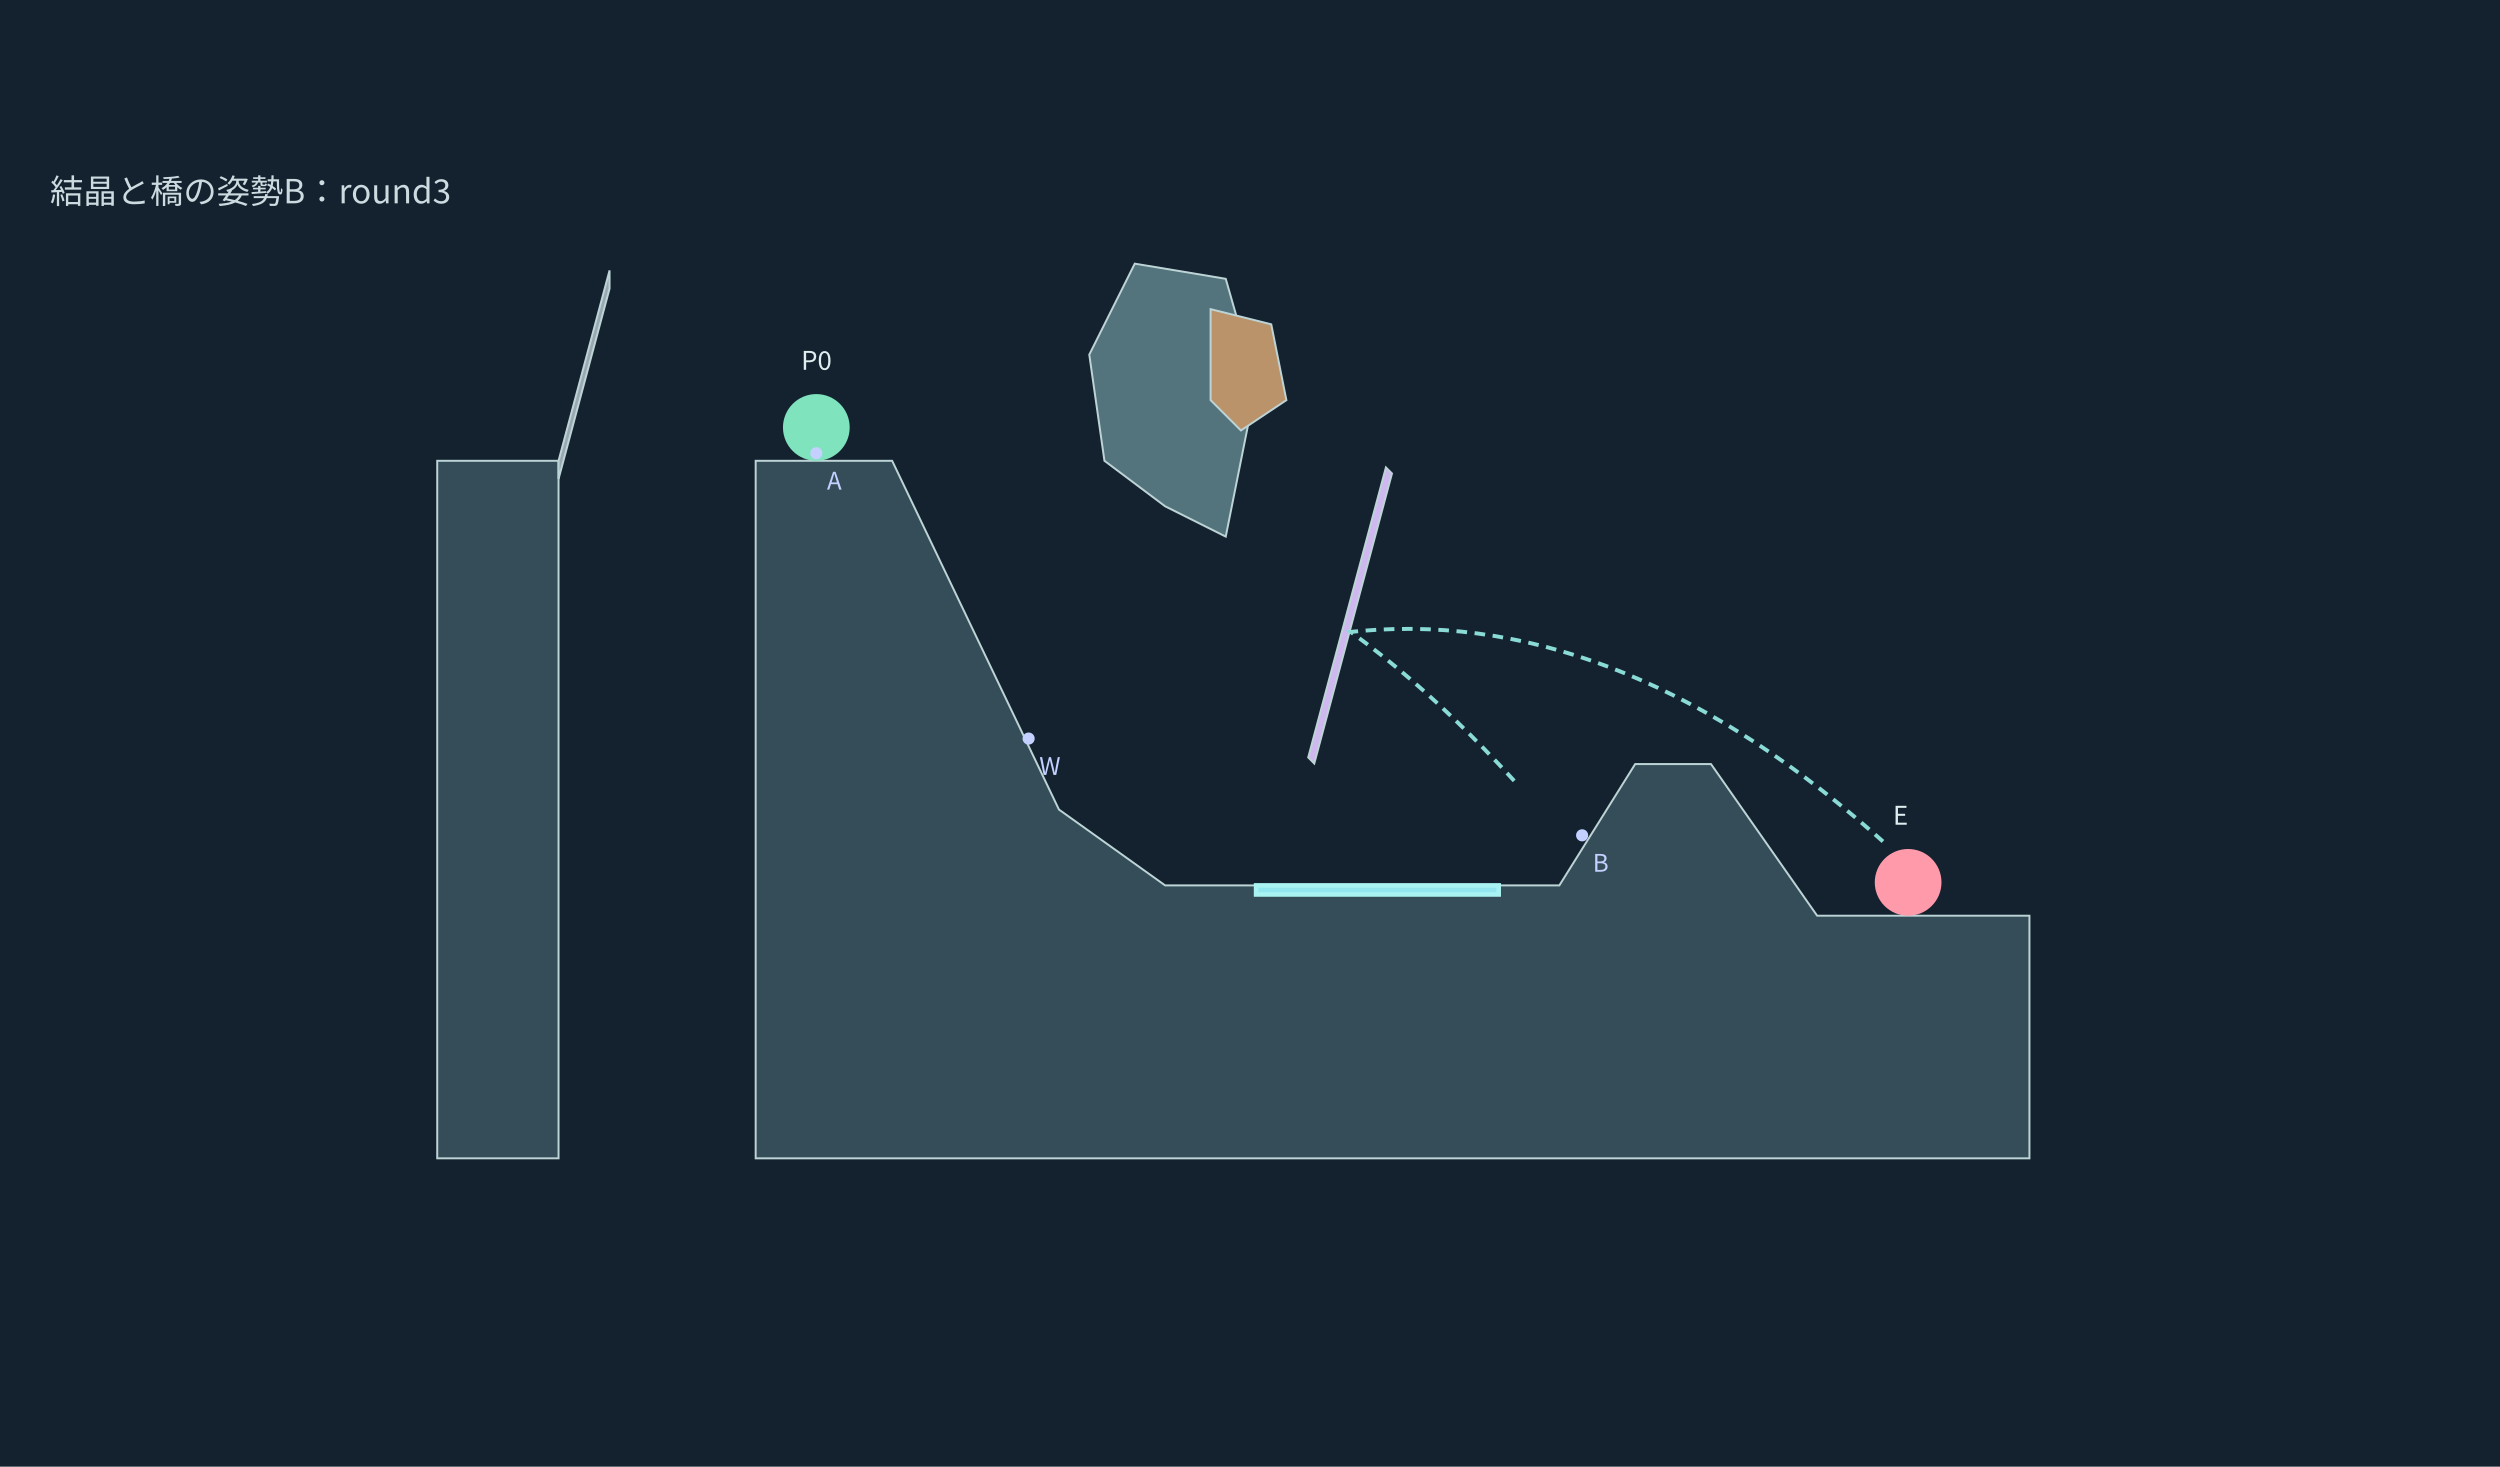
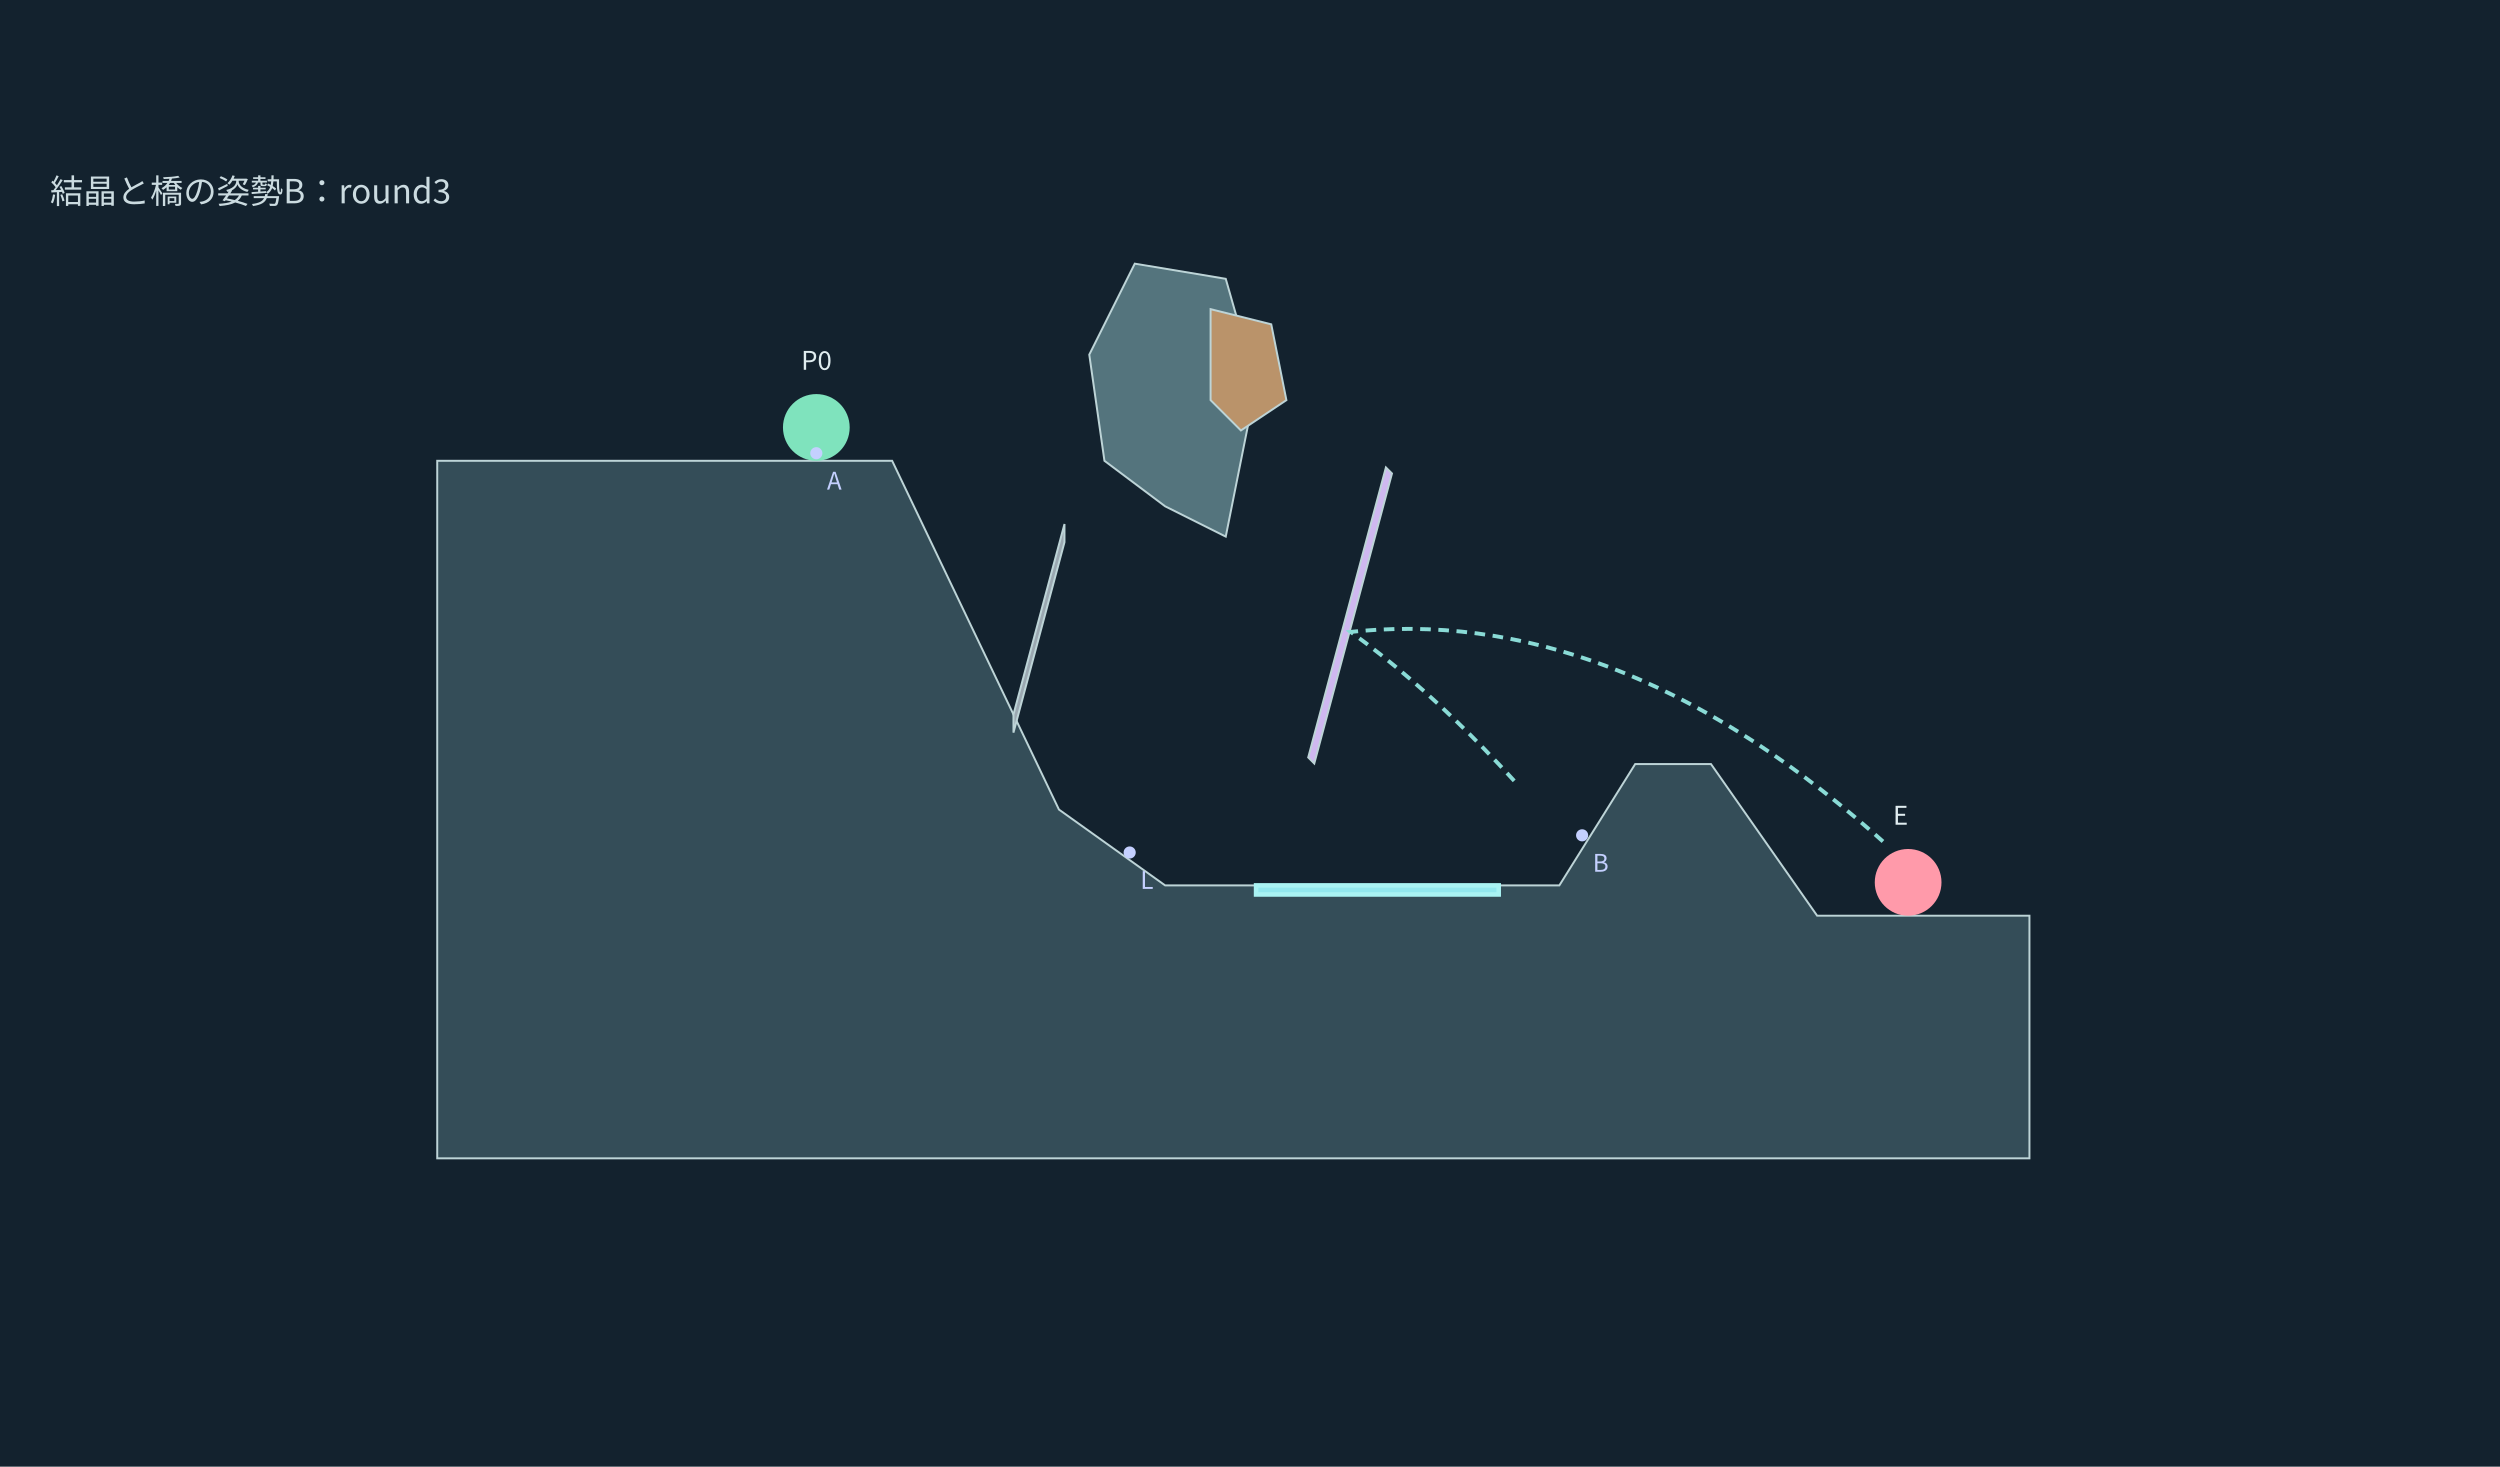
<svg xmlns="http://www.w3.org/2000/svg" width="1500" height="880" viewBox="0 0 1500 880">
  <rect width="100%" height="100%" fill="#13222e" />
  <g font-family="Noto Sans CJK JP,sans-serif">
    <g transform="translate(262.3361 185.4918) scale(0.9098361)">
-       <polygon points="0,100 80,100 80,560 0,560" fill="#344d58" stroke="#bdd4d7" stroke-width="1.3" />
-       <polygon points="210,100 300,100 410,330 480,380 740,380 790,300 840,300 910,400 1050,400 1050,560 210,560" fill="#344d58" stroke="#bdd4d7" stroke-width="1.3" />
+       <polygon points="0,100 300,100 380,267.273 410,330 480,380 740,380 790,300 840,300 910,400 1050,400 1050,560 0,560" fill="#344d58" stroke="#bdd4d7" stroke-width="1.3" />
      <polygon points="430,30 460,-30 520,-20 540,50 520,150 480,130 440,100" fill="#54747d" stroke="#bdd4d7" stroke-width="1.3" />
      <polygon points="510,0 550,10 560,60 530,80 510,60" fill="#ba936a" stroke="#bdd4d7" stroke-width="1.3" />
      <polygon points="540,380 700,380 700,386 540,386" fill="#92e8ee" stroke="#a9f3f3" stroke-width="3" />
      <polygon points="625.623,104.373 574.377,295.627 578.377,299.627 629.623,108.373" fill="#cfb8f0" stroke="#bdd4d7" stroke-width="1.3" />
-       <polygon points="80,100 113.646,-25.57 113.646,-13.57 80,112" fill="#9ba8b1" stroke="#bdd4d7" stroke-width="1.3" />
+       <polygon points="380,267.273 413.646,141.702 413.646,153.702 380,279.273" fill="#9ba8b1" stroke="#bdd4d7" stroke-width="1.3" />
      <circle cx="250" cy="78" r="22" fill="#7fe3bd" />
      <text x="240" y="40" fill="#e0edf0" font-size="17">P0</text>
      <circle cx="970" cy="378" r="22" fill="#ff9aaa" />
      <text x="960" y="340" fill="#e0edf0" font-size="17">E</text>
      <polyline points="710.22,311.065 700.418,300.469 690.616,290.206 680.814,280.276 671.011,270.679 661.209,261.416 651.407,252.487 641.605,243.89 631.803,235.627 622.001,227.697 612.198,220.101 602.396,212.838 610.41,212.085 621.218,211.341 632.027,210.931 642.835,210.854 653.643,211.111 664.452,211.701 675.26,212.624 686.069,213.88 696.877,215.47 707.686,217.393 718.494,219.65 729.302,222.24 740.111,225.163 750.919,228.42 761.728,232.009 772.536,235.933 783.345,240.189 794.153,244.779 804.961,249.702 815.77,254.959 826.578,260.548 837.387,266.472 848.195,272.728 859.004,279.318 869.812,286.241 880.62,293.498 891.429,301.088 902.237,309.011 913.046,317.267 923.854,325.857 934.662,334.78 945.471,344.037 953.912,351.502" fill="none" stroke="#8adbd6" stroke-width="2.6" stroke-dasharray="7 5" />
      <circle cx="250" cy="95" r="4" fill="#c4d0ff" />
      <text x="257" y="119" fill="#c4d0ff" font-size="16">A</text>
-       <circle cx="390" cy="283.182" r="4" fill="#c4d0ff" />
-       <text x="397" y="307.182" fill="#c4d0ff" font-size="16">W</text>
      <circle cx="755.013" cy="346.989" r="4" fill="#c4d0ff" />
      <text x="762.013" y="370.989" fill="#c4d0ff" font-size="16">B</text>
+       <circle cx="456.642" cy="358.316" r="4" fill="#c4d0ff" />
+       <text x="463.642" y="382.316" fill="#c4d0ff" font-size="16">L</text>
    </g>
    <text x="30" y="122" fill="#cbdbe0" font-size="20">結晶と橋の姿勢B：round3</text>
  </g>
</svg>
